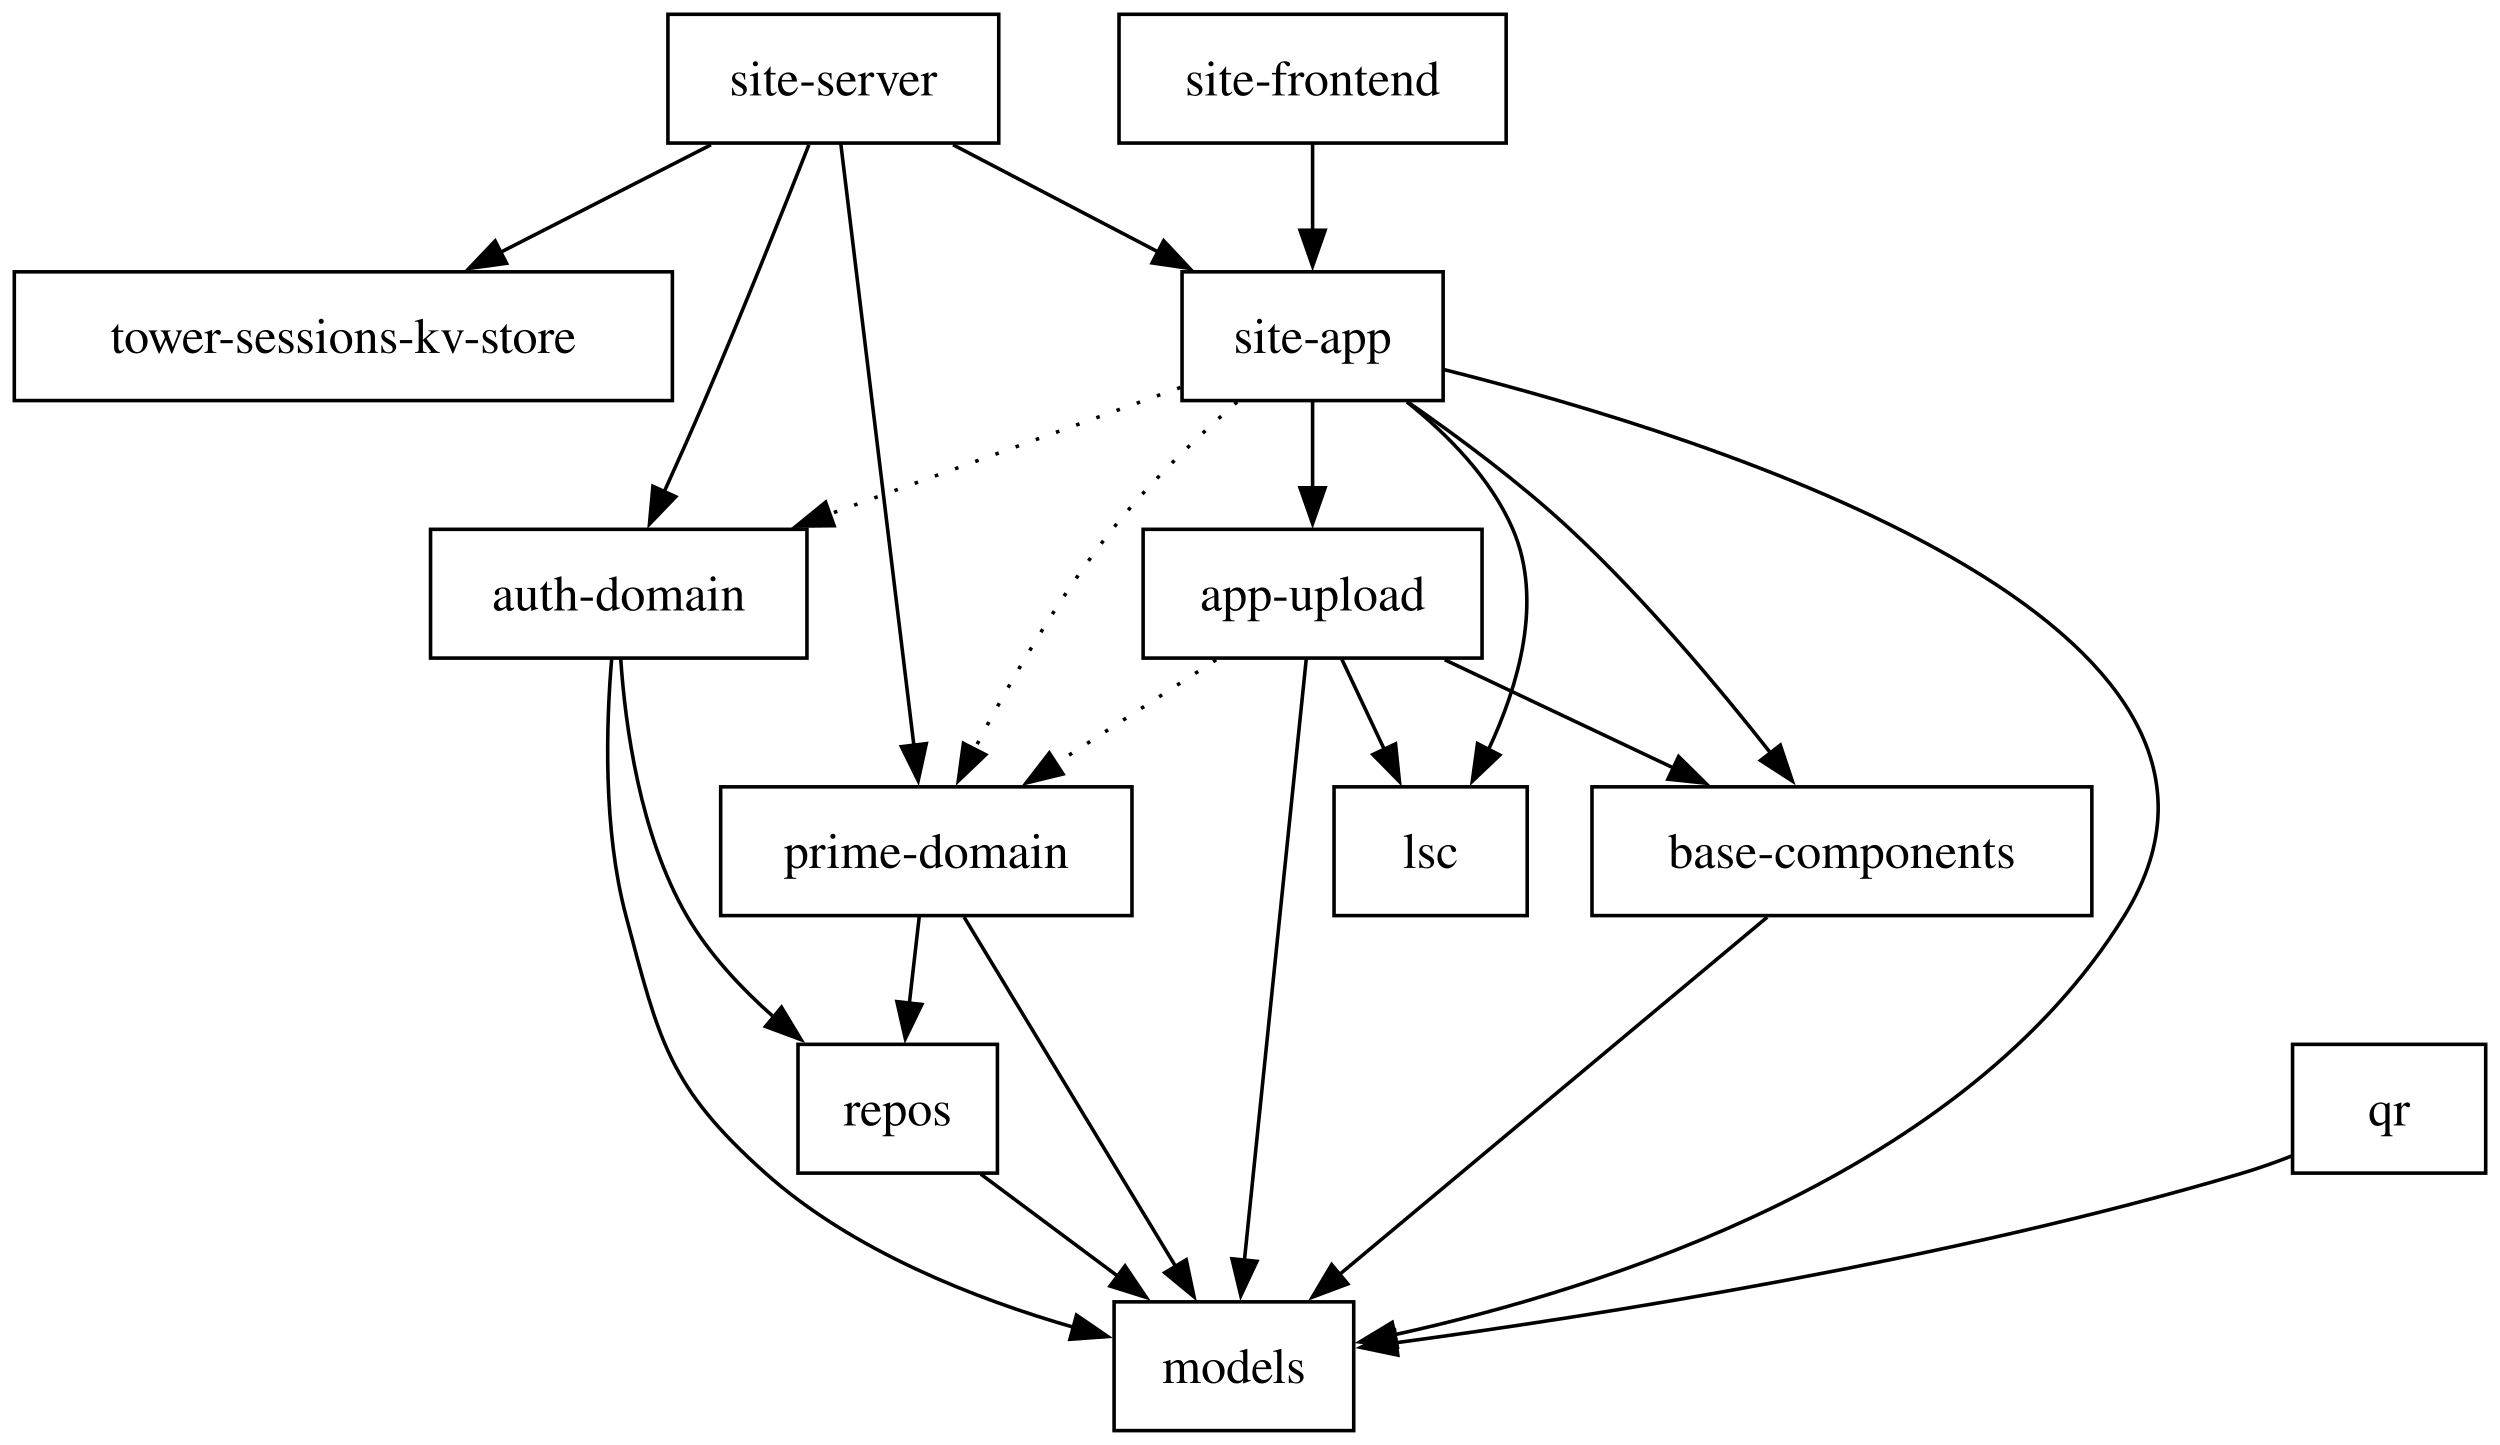
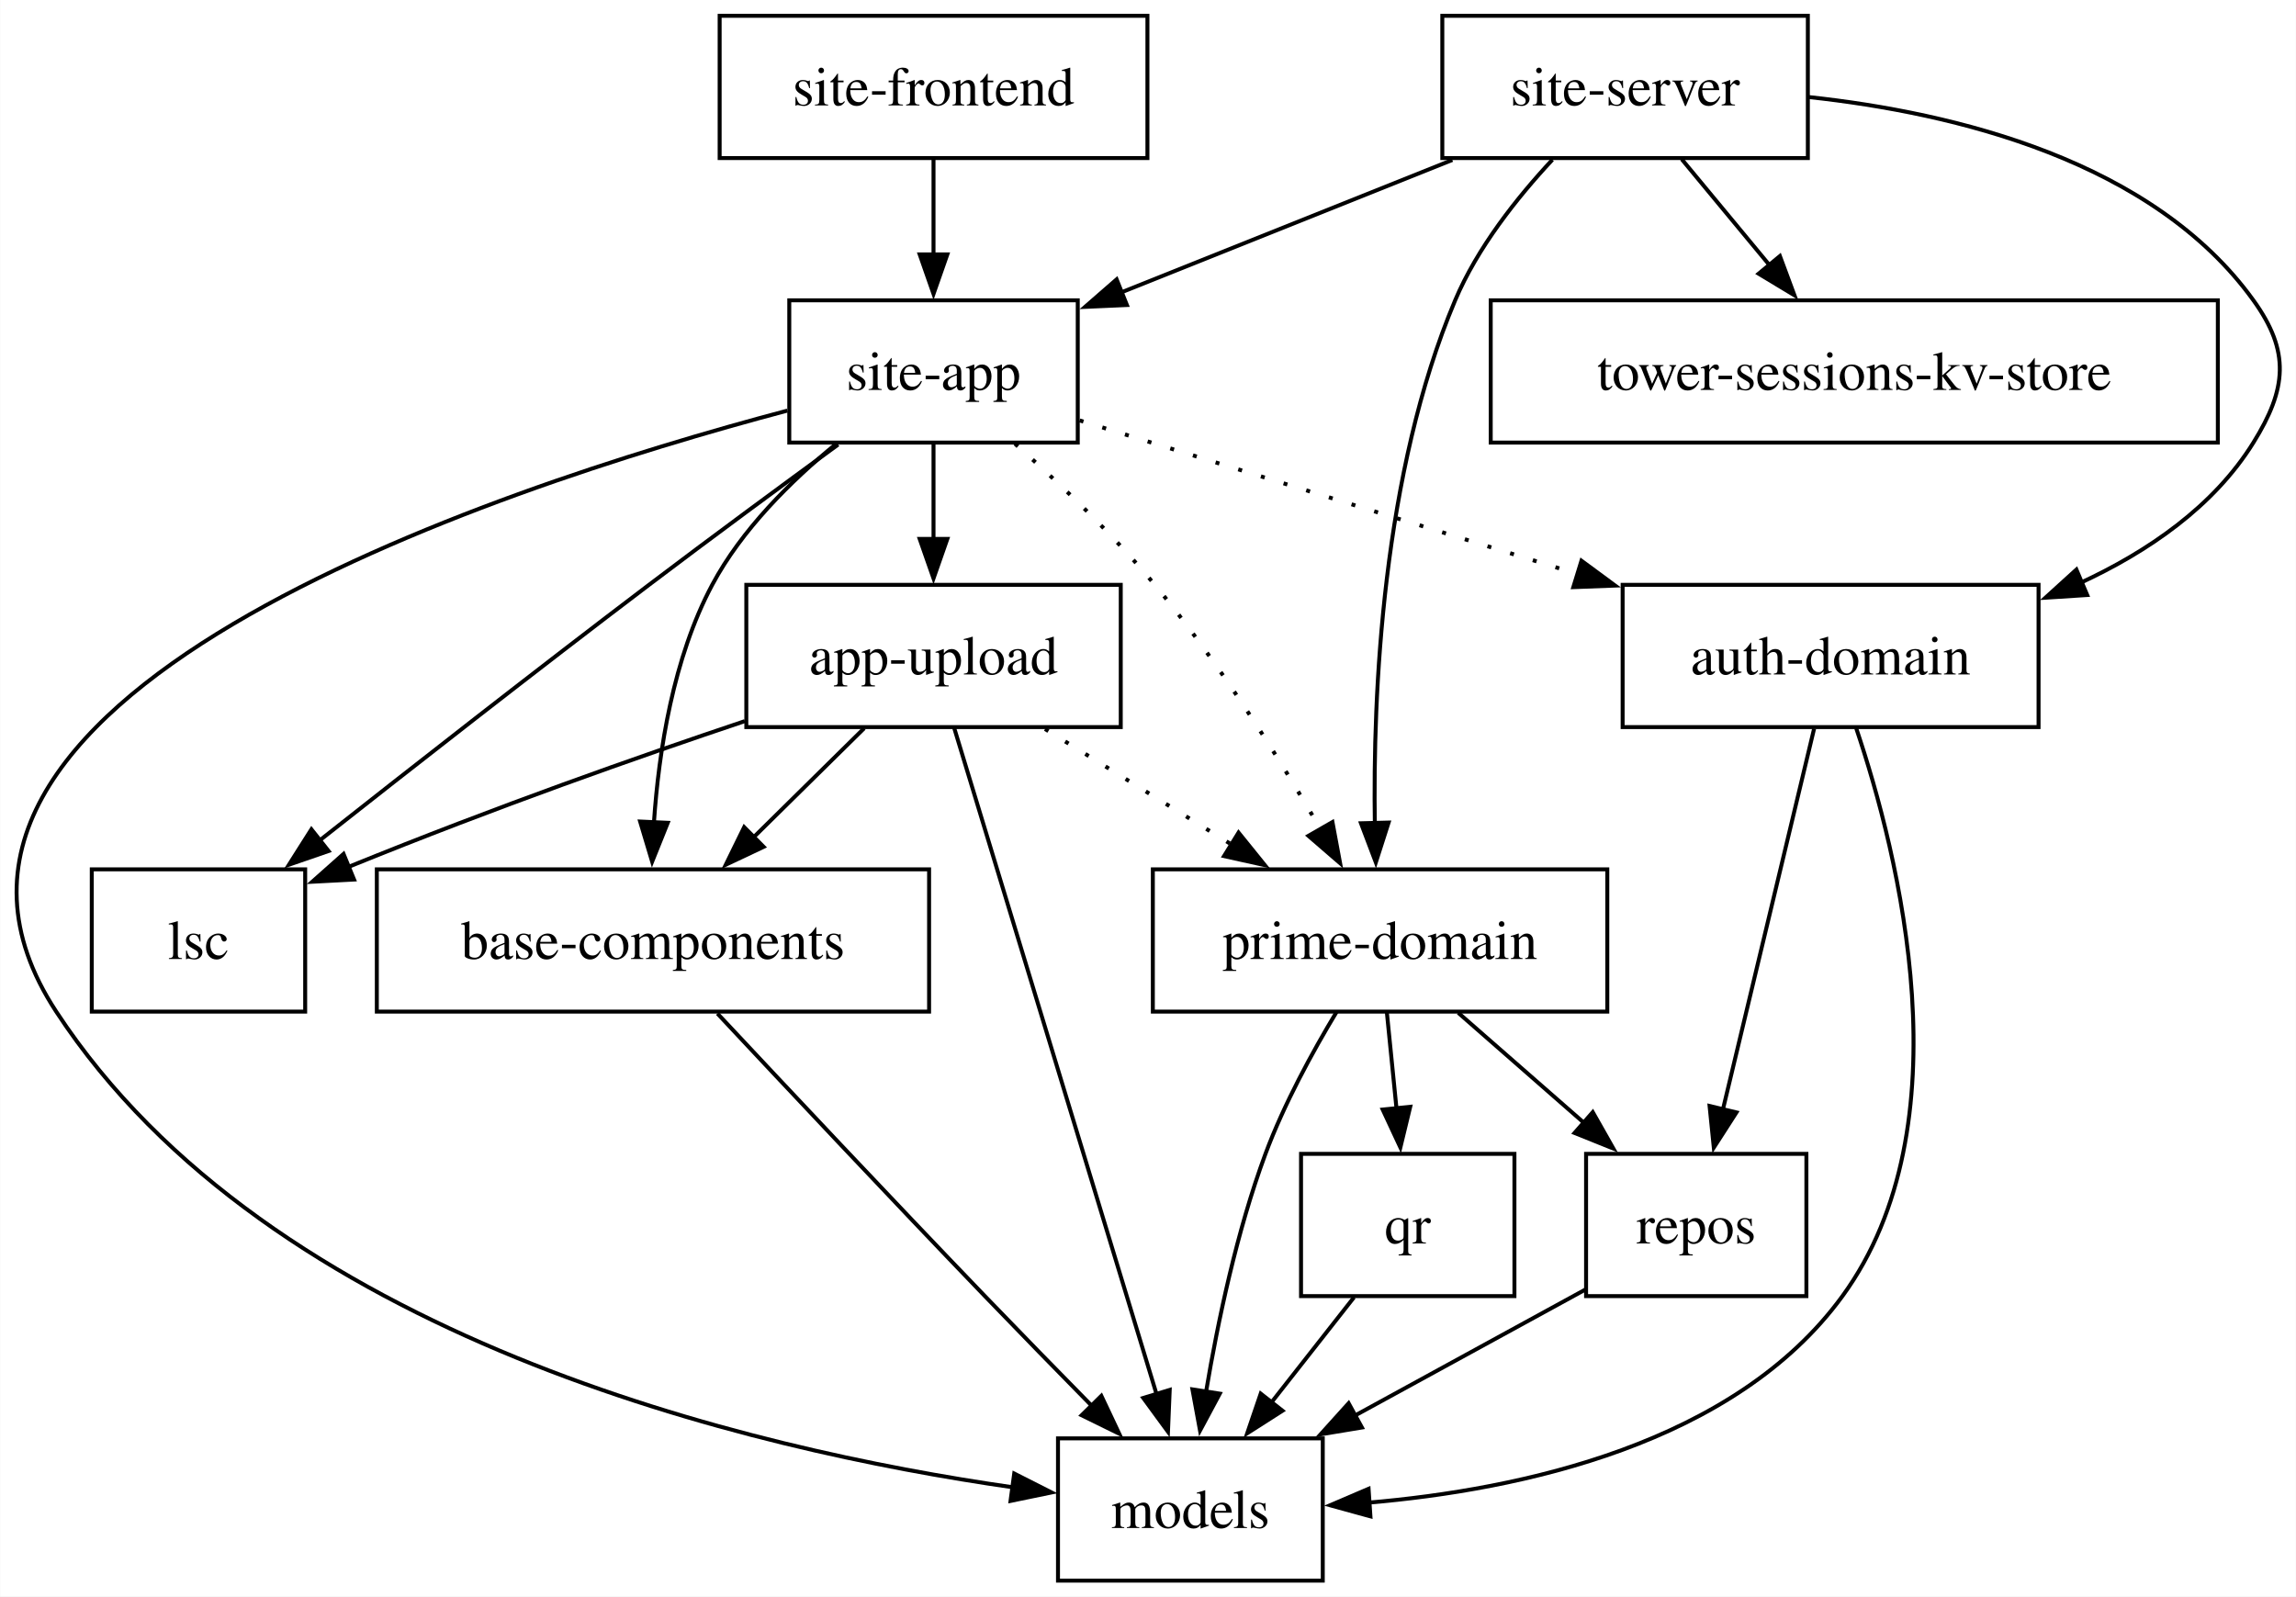
- <svg xmlns="http://www.w3.org/2000/svg" width="699pt" height="404pt" viewBox="0.00 0.00 699.00 404.00">
+ <svg xmlns="http://www.w3.org/2000/svg" width="581pt" height="404pt" viewBox="0.00 0.00 580.91 404.00">
  <g id="graph0" class="graph" transform="scale(1 1) rotate(0) translate(4 400)">
-     <polygon fill="white" stroke="none" points="-4,4 -4,-400 695,-400 695,4 -4,4" />
+     <polygon fill="white" stroke="none" points="-4,4 -4,-400 576.91,-400 576.91,4 -4,4" />
    <g id="node1" class="node">
-       <polygon fill="none" stroke="black" points="410.38,-252 315.62,-252 315.62,-216 410.38,-216 410.38,-252" />
-       <text text-anchor="middle" x="363" y="-229.32" font-family="Times,serif" font-size="14.00">app-upload</text>
+       <polygon fill="none" stroke="black" points="279.56,-252 184.81,-252 184.81,-216 279.56,-216 279.56,-252" />
+       <text text-anchor="middle" x="232.18" y="-229.32" font-family="Times,serif" font-size="14.00">app-upload</text>
    </g>
    <g id="node2" class="node">
-       <polygon fill="none" stroke="black" points="580.88,-180 441.12,-180 441.12,-144 580.88,-144 580.88,-180" />
-       <text text-anchor="middle" x="511" y="-157.32" font-family="Times,serif" font-size="14.00">base-components</text>
+       <polygon fill="none" stroke="black" points="231.06,-180 91.31,-180 91.31,-144 231.06,-144 231.06,-180" />
+       <text text-anchor="middle" x="161.18" y="-157.32" font-family="Times,serif" font-size="14.00">base-components</text>
    </g>
    <g id="edge1" class="edge">
-       <path fill="none" stroke="black" d="M399.96,-215.52C419.37,-206.34 443.36,-194.99 464.07,-185.2" />
-       <polygon fill="black" stroke="black" points="465.34,-188.47 472.88,-181.03 462.35,-182.14 465.34,-188.47" />
+       <path fill="none" stroke="black" d="M214.63,-215.7C206.2,-207.39 195.95,-197.28 186.68,-188.14" />
+       <polygon fill="black" stroke="black" points="189.19,-185.7 179.61,-181.17 184.27,-190.68 189.19,-185.7" />
    </g>
    <g id="node3" class="node">
-       <polygon fill="none" stroke="black" points="374.5,-36 307.5,-36 307.5,0 374.5,0 374.5,-36" />
-       <text text-anchor="middle" x="341" y="-13.32" font-family="Times,serif" font-size="14.00">models</text>
+       <polygon fill="none" stroke="black" points="330.68,-36 263.68,-36 263.68,0 330.68,0 330.68,-36" />
+       <text text-anchor="middle" x="297.18" y="-13.32" font-family="Times,serif" font-size="14.00">models</text>
    </g>
    <g id="edge3" class="edge">
-       <path fill="none" stroke="black" d="M361.24,-215.85C357.46,-179.14 348.57,-92.66 343.93,-47.53" />
-       <polygon fill="black" stroke="black" points="347.43,-47.33 342.93,-37.74 340.47,-48.04 347.43,-47.33" />
+       <path fill="none" stroke="black" d="M237.39,-215.85C248.56,-179.07 274.92,-92.29 288.6,-47.24" />
+       <polygon fill="black" stroke="black" points="291.95,-48.27 291.51,-37.68 285.25,-46.23 291.95,-48.27" />
    </g>
    <g id="node4" class="node">
-       <polygon fill="none" stroke="black" points="423,-180 369,-180 369,-144 423,-144 423,-180" />
-       <text text-anchor="middle" x="396" y="-157.32" font-family="Times,serif" font-size="14.00">lsc</text>
+       <polygon fill="none" stroke="black" points="73.18,-180 19.18,-180 19.18,-144 73.18,-144 73.18,-180" />
+       <text text-anchor="middle" x="46.18" y="-157.32" font-family="Times,serif" font-size="14.00">lsc</text>
    </g>
    <g id="edge2" class="edge">
-       <path fill="none" stroke="black" d="M371.16,-215.7C374.75,-208.07 379.07,-198.92 383.08,-190.4" />
-       <polygon fill="black" stroke="black" points="386.19,-192.01 387.29,-181.47 379.86,-189.03 386.19,-192.01" />
+       <path fill="none" stroke="black" d="M184.43,-217.51C157.16,-208.35 122.2,-196.09 83.91,-180.53" />
+       <polygon fill="black" stroke="black" points="85.55,-177.42 74.97,-176.86 82.89,-183.9 85.55,-177.42" />
    </g>
    <g id="node5" class="node">
-       <polygon fill="none" stroke="black" points="312.5,-180 197.5,-180 197.5,-144 312.5,-144 312.5,-180" />
-       <text text-anchor="middle" x="255" y="-157.32" font-family="Times,serif" font-size="14.00">prime-domain</text>
+       <polygon fill="none" stroke="black" points="402.68,-180 287.68,-180 287.68,-144 402.68,-144 402.68,-180" />
+       <text text-anchor="middle" x="345.18" y="-157.32" font-family="Times,serif" font-size="14.00">prime-domain</text>
    </g>
    <g id="edge4" class="edge">
-       <path fill="none" stroke="black" stroke-dasharray="1,5" d="M336.03,-215.52C322.39,-206.68 305.66,-195.84 290.95,-186.3" />
-       <polygon fill="black" stroke="black" points="293.2,-183.59 282.9,-181.08 289.39,-189.46 293.2,-183.59" />
+       <path fill="none" stroke="black" stroke-dasharray="1,5" d="M260.4,-215.52C274.67,-206.68 292.17,-195.84 307.56,-186.3" />
+       <polygon fill="black" stroke="black" points="309.37,-189.3 316.03,-181.06 305.69,-183.35 309.37,-189.3" />
    </g>
    <g id="edge5" class="edge">
-       <path fill="none" stroke="black" d="M490.15,-143.59C460.12,-118.5 404.54,-72.08 370.37,-43.53" />
-       <polygon fill="black" stroke="black" points="372.83,-41.03 362.91,-37.3 368.34,-46.4 372.83,-41.03" />
+       <path fill="none" stroke="black" d="M177.5,-143.51C194.35,-125.5 221.46,-96.65 245.18,-72 253.99,-62.85 263.72,-52.89 272.35,-44.11" />
+       <polygon fill="black" stroke="black" points="274.65,-46.76 279.17,-37.18 269.66,-41.85 274.65,-46.76" />
    </g>
    <g id="edge6" class="edge">
-       <path fill="none" stroke="black" d="M265.55,-143.59C280.33,-119.18 307.34,-74.58 324.71,-45.89" />
-       <polygon fill="black" stroke="black" points="327.67,-47.77 329.85,-37.41 321.68,-44.15 327.67,-47.77" />
+       <path fill="none" stroke="black" d="M334.19,-143.94C328.1,-133.84 320.85,-120.59 316.18,-108 308.94,-88.5 304.12,-65.53 301.15,-47.8" />
+       <polygon fill="black" stroke="black" points="304.62,-47.32 299.62,-37.98 297.7,-48.4 304.62,-47.32" />
    </g>
    <g id="node6" class="node">
-       <polygon fill="none" stroke="black" points="274.88,-108 219.12,-108 219.12,-72 274.88,-72 274.88,-108" />
-       <text text-anchor="middle" x="247" y="-85.33" font-family="Times,serif" font-size="14.00">repos</text>
+       <polygon fill="none" stroke="black" points="379.18,-108 325.18,-108 325.18,-72 379.18,-72 379.18,-108" />
+       <text text-anchor="middle" x="352.18" y="-85.33" font-family="Times,serif" font-size="14.00">qr</text>
    </g>
    <g id="edge7" class="edge">
-       <path fill="none" stroke="black" d="M253.02,-143.7C252.19,-136.41 251.2,-127.73 250.26,-119.54" />
-       <polygon fill="black" stroke="black" points="253.74,-119.15 249.13,-109.61 246.78,-119.94 253.74,-119.15" />
+       <path fill="none" stroke="black" d="M346.91,-143.7C347.64,-136.41 348.51,-127.73 349.33,-119.54" />
+       <polygon fill="black" stroke="black" points="352.81,-119.91 350.32,-109.61 345.84,-119.21 352.81,-119.91" />
+     </g>
+     <g id="node7" class="node">
+       <polygon fill="none" stroke="black" points="453.06,-108 397.31,-108 397.31,-72 453.06,-72 453.06,-108" />
+       <text text-anchor="middle" x="425.18" y="-85.33" font-family="Times,serif" font-size="14.00">repos</text>
    </g>
    <g id="edge8" class="edge">
-       <path fill="none" stroke="black" d="M270.24,-71.7C281.87,-63.03 296.15,-52.4 308.82,-42.96" />
-       <polygon fill="black" stroke="black" points="310.56,-46.03 316.49,-37.25 306.38,-40.42 310.56,-46.03" />
-     </g>
-     <g id="node7" class="node">
-       <polygon fill="none" stroke="black" points="221.62,-252 116.38,-252 116.38,-216 221.62,-216 221.62,-252" />
-       <text text-anchor="middle" x="169" y="-229.32" font-family="Times,serif" font-size="14.00">auth-domain</text>
+       <path fill="none" stroke="black" d="M364.96,-143.7C374.57,-135.28 386.3,-125.02 396.85,-115.79" />
+       <polygon fill="black" stroke="black" points="399,-118.56 404.22,-109.34 394.39,-113.29 399,-118.56" />
    </g>
    <g id="edge9" class="edge">
-       <path fill="none" stroke="black" d="M167.01,-215.6C165.48,-197.41 164.58,-168.2 171,-144 180.34,-108.83 182.87,-96.25 210,-72 234.36,-50.23 268.82,-36.77 296.28,-28.86" />
-       <polygon fill="black" stroke="black" points="296.99,-32.29 305.73,-26.3 295.16,-25.54 296.99,-32.29" />
+       <path fill="none" stroke="black" d="M338.59,-71.7C332.26,-63.64 324.6,-53.89 317.6,-44.98" />
+       <polygon fill="black" stroke="black" points="320.49,-43 311.56,-37.29 314.98,-47.32 320.49,-43" />
    </g>
    <g id="edge10" class="edge">
-       <path fill="none" stroke="black" d="M169.55,-215.81C170.82,-197.01 174.94,-166.56 188,-144 194.17,-133.34 203.22,-123.66 212.4,-115.58" />
-       <polygon fill="black" stroke="black" points="214.51,-118.38 219.98,-109.31 210.04,-112.99 214.51,-118.38" />
+       <path fill="none" stroke="black" d="M397.09,-73.64C380,-64.29 357.85,-52.18 338.76,-41.74" />
+       <polygon fill="black" stroke="black" points="340.59,-38.75 330.13,-37.02 337.23,-44.89 340.59,-38.75" />
    </g>
    <g id="node8" class="node">
-       <polygon fill="none" stroke="black" points="691,-108 637,-108 637,-72 691,-72 691,-108" />
-       <text text-anchor="middle" x="664" y="-85.33" font-family="Times,serif" font-size="14.00">qr</text>
+       <polygon fill="none" stroke="black" points="511.81,-252 406.56,-252 406.56,-216 511.81,-216 511.81,-252" />
+       <text text-anchor="middle" x="459.18" y="-229.32" font-family="Times,serif" font-size="14.00">auth-domain</text>
    </g>
    <g id="edge11" class="edge">
-       <path fill="none" stroke="black" d="M636.94,-76.86C632.34,-75.06 627.58,-73.36 623,-72 541.21,-47.64 442.6,-32.15 386.31,-24.57" />
-       <polygon fill="black" stroke="black" points="386.83,-21.11 376.46,-23.27 385.92,-28.05 386.83,-21.11" />
+       <path fill="none" stroke="black" d="M465.66,-215.73C476.4,-183.89 493.72,-115.26 462.18,-72 434.92,-34.6 380.85,-23.01 342.03,-19.72" />
+       <polygon fill="black" stroke="black" points="342.74,-16.26 332.53,-19.07 342.27,-23.24 342.74,-16.26" />
+     </g>
+     <g id="edge12" class="edge">
+       <path fill="none" stroke="black" d="M455.01,-215.59C449.25,-191.5 438.77,-147.75 431.89,-119.03" />
+       <polygon fill="black" stroke="black" points="435.36,-118.49 429.63,-109.58 428.56,-120.12 435.36,-118.49" />
    </g>
    <g id="node9" class="node">
-       <polygon fill="none" stroke="black" points="399.5,-324 326.5,-324 326.5,-288 399.5,-288 399.5,-324" />
-       <text text-anchor="middle" x="363" y="-301.32" font-family="Times,serif" font-size="14.00">site-app</text>
+       <polygon fill="none" stroke="black" points="268.68,-324 195.68,-324 195.68,-288 268.68,-288 268.68,-324" />
+       <text text-anchor="middle" x="232.18" y="-301.32" font-family="Times,serif" font-size="14.00">site-app</text>
    </g>
-     <g id="edge12" class="edge">
-       <path fill="none" stroke="black" d="M363,-287.7C363,-280.41 363,-271.73 363,-263.54" />
-       <polygon fill="black" stroke="black" points="366.5,-263.62 363,-253.62 359.5,-263.62 366.5,-263.62" />
+     <g id="edge13" class="edge">
+       <path fill="none" stroke="black" d="M232.18,-287.7C232.18,-280.41 232.18,-271.73 232.18,-263.54" />
+       <polygon fill="black" stroke="black" points="235.68,-263.62 232.18,-253.62 228.68,-263.62 235.68,-263.62" />
+     </g>
+     <g id="edge15" class="edge">
+       <path fill="none" stroke="black" d="M207.39,-287.55C196.09,-278.29 183.61,-265.94 176.18,-252 166.31,-233.49 162.66,-210 161.43,-191.8" />
+       <polygon fill="black" stroke="black" points="164.93,-191.78 160.98,-181.95 157.94,-192.1 164.93,-191.78" />
+     </g>
+     <g id="edge17" class="edge">
+       <path fill="none" stroke="black" d="M195.2,-296.09C119.57,-276.04 -41.48,-222.85 10.18,-144 64.27,-61.45 186.04,-33.12 252.25,-23.62" />
+       <polygon fill="black" stroke="black" points="252.6,-27.1 262.05,-22.31 251.67,-20.17 252.6,-27.1" />
+     </g>
+     <g id="edge16" class="edge">
+       <path fill="none" stroke="black" d="M208.05,-287.5C194.01,-277.25 176.01,-264 160.18,-252 131.69,-230.4 99.63,-205.3 76.78,-187.27" />
+       <polygon fill="black" stroke="black" points="79.1,-184.64 69.08,-181.18 74.76,-190.13 79.1,-184.64" />
+     </g>
+     <g id="edge18" class="edge">
+       <path fill="none" stroke="black" stroke-dasharray="1,5" d="M252.79,-287.7C263.91,-277.83 277.51,-264.89 288.18,-252 304.22,-232.62 319.43,-208.47 330.09,-190.22" />
+       <polygon fill="black" stroke="black" points="333.13,-191.97 335.07,-181.55 327.05,-188.48 333.13,-191.97" />
    </g>
    <g id="edge14" class="edge">
-       <path fill="none" stroke="black" d="M389.45,-287.71C403.58,-277.95 420.91,-265.11 435,-252 455.78,-232.67 476.5,-207.95 491.05,-189.46" />
-       <polygon fill="black" stroke="black" points="493.77,-191.67 497.13,-181.62 488.24,-187.38 493.77,-191.67" />
-     </g>
-     <g id="edge16" class="edge">
-       <path fill="none" stroke="black" d="M399.83,-296.64C476.14,-277.46 640.36,-225.62 590,-144 545.36,-71.64 444.62,-39.71 385.88,-26.81" />
-       <polygon fill="black" stroke="black" points="386.7,-23.41 376.2,-24.79 385.27,-30.26 386.7,-23.41" />
-     </g>
-     <g id="edge15" class="edge">
-       <path fill="none" stroke="black" d="M389.42,-287.58C400.79,-278.48 412.86,-266.26 419,-252 427.56,-232.12 420.59,-208.32 412.15,-190.34" />
-       <polygon fill="black" stroke="black" points="415.34,-188.89 407.66,-181.59 409.11,-192.09 415.34,-188.89" />
-     </g>
-     <g id="edge17" class="edge">
-       <path fill="none" stroke="black" stroke-dasharray="1,5" d="M341.92,-287.63C330.78,-277.84 317.32,-265 307,-252 291.75,-232.78 277.92,-208.62 268.36,-190.33" />
-       <polygon fill="black" stroke="black" points="271.6,-188.98 263.94,-181.66 265.37,-192.16 271.6,-188.98" />
-     </g>
-     <g id="edge13" class="edge">
-       <path fill="none" stroke="black" stroke-dasharray="1,5" d="M326.05,-291.67C298.3,-281.65 259.73,-267.74 227.76,-256.2" />
-       <polygon fill="black" stroke="black" points="229.21,-253.01 218.62,-252.9 226.84,-259.59 229.21,-253.01" />
+       <path fill="none" stroke="black" stroke-dasharray="1,5" d="M269.16,-293.6C303.22,-283.09 354.5,-267.28 395.2,-254.73" />
+       <polygon fill="black" stroke="black" points="396.14,-258.1 404.67,-251.81 394.08,-251.41 396.14,-258.1" />
    </g>
    <g id="node10" class="node">
-       <polygon fill="none" stroke="black" points="417.12,-396 308.88,-396 308.88,-360 417.12,-360 417.12,-396" />
-       <text text-anchor="middle" x="363" y="-373.32" font-family="Times,serif" font-size="14.00">site-frontend</text>
+       <polygon fill="none" stroke="black" points="286.31,-396 178.06,-396 178.06,-360 286.31,-360 286.31,-396" />
+       <text text-anchor="middle" x="232.18" y="-373.32" font-family="Times,serif" font-size="14.00">site-frontend</text>
    </g>
-     <g id="edge18" class="edge">
-       <path fill="none" stroke="black" d="M363,-359.7C363,-352.41 363,-343.73 363,-335.54" />
-       <polygon fill="black" stroke="black" points="366.5,-335.62 363,-325.62 359.5,-335.62 366.5,-335.62" />
+     <g id="edge19" class="edge">
+       <path fill="none" stroke="black" d="M232.18,-359.7C232.18,-352.41 232.18,-343.73 232.18,-335.54" />
+       <polygon fill="black" stroke="black" points="235.68,-335.62 232.18,-325.62 228.68,-335.62 235.68,-335.62" />
    </g>
    <g id="node11" class="node">
-       <polygon fill="none" stroke="black" points="275.25,-396 182.75,-396 182.75,-360 275.25,-360 275.25,-396" />
-       <text text-anchor="middle" x="229" y="-373.32" font-family="Times,serif" font-size="14.00">site-server</text>
+       <polygon fill="none" stroke="black" points="453.43,-396 360.93,-396 360.93,-360 453.43,-360 453.43,-396" />
+       <text text-anchor="middle" x="407.18" y="-373.32" font-family="Times,serif" font-size="14.00">site-server</text>
+     </g>
+     <g id="edge21" class="edge">
+       <path fill="none" stroke="black" d="M388.79,-359.58C379.83,-349.98 369.8,-337.32 364.18,-324 345.75,-280.35 343.34,-224.5 343.86,-191.36" />
+       <polygon fill="black" stroke="black" points="347.34,-191.84 344.11,-181.75 340.35,-191.66 347.34,-191.84" />
    </g>
    <g id="edge20" class="edge">
-       <path fill="none" stroke="black" d="M231.08,-359.85C235.54,-323.14 246.05,-236.66 251.53,-191.53" />
-       <polygon fill="black" stroke="black" points="254.99,-192.08 252.72,-181.73 248.04,-191.24 254.99,-192.08" />
+       <path fill="none" stroke="black" d="M453.63,-375.44C490.79,-371.44 540.75,-359.29 566.18,-324 575.54,-311.02 574.62,-301.59 566.18,-288 556.13,-271.8 539.49,-260.4 522.3,-252.45" />
+       <polygon fill="black" stroke="black" points="524.12,-249.42 513.55,-248.74 521.39,-255.86 524.12,-249.42" />
    </g>
-     <g id="edge19" class="edge">
-       <path fill="none" stroke="black" d="M222.17,-359.52C215.08,-341.51 203.57,-312.67 193,-288 189.4,-279.61 185.36,-270.53 181.62,-262.31" />
-       <polygon fill="black" stroke="black" points="184.93,-261.12 177.59,-253.48 178.56,-264.03 184.93,-261.12" />
-     </g>
-     <g id="edge21" class="edge">
-       <path fill="none" stroke="black" d="M262.47,-359.52C279.87,-350.43 301.33,-339.22 319.95,-329.49" />
-       <polygon fill="black" stroke="black" points="321.37,-332.69 328.62,-324.96 318.13,-326.49 321.37,-332.69" />
+     <g id="edge22" class="edge">
+       <path fill="none" stroke="black" d="M363.47,-359.52C337.94,-349.3 305.69,-336.41 279.55,-325.95" />
+       <polygon fill="black" stroke="black" points="281.12,-322.81 270.53,-322.34 278.52,-329.3 281.12,-322.81" />
    </g>
    <g id="node12" class="node">
-       <polygon fill="none" stroke="black" points="184,-324 0,-324 0,-288 184,-288 184,-324" />
-       <text text-anchor="middle" x="92" y="-301.32" font-family="Times,serif" font-size="14.00">tower-sessions-kv-store</text>
+       <polygon fill="none" stroke="black" points="557.18,-324 373.18,-324 373.18,-288 557.18,-288 557.18,-324" />
+       <text text-anchor="middle" x="465.18" y="-301.32" font-family="Times,serif" font-size="14.00">tower-sessions-kv-store</text>
    </g>
-     <g id="edge22" class="edge">
-       <path fill="none" stroke="black" d="M194.78,-359.52C176.99,-350.43 155.05,-339.22 136.01,-329.49" />
-       <polygon fill="black" stroke="black" points="137.63,-326.38 127.13,-324.95 134.44,-332.62 137.63,-326.38" />
+     <g id="edge23" class="edge">
+       <path fill="none" stroke="black" d="M421.52,-359.7C428.26,-351.56 436.44,-341.69 443.89,-332.7" />
+       <polygon fill="black" stroke="black" points="446.36,-335.2 450.04,-325.27 440.97,-330.74 446.36,-335.2" />
    </g>
  </g>
</svg>
